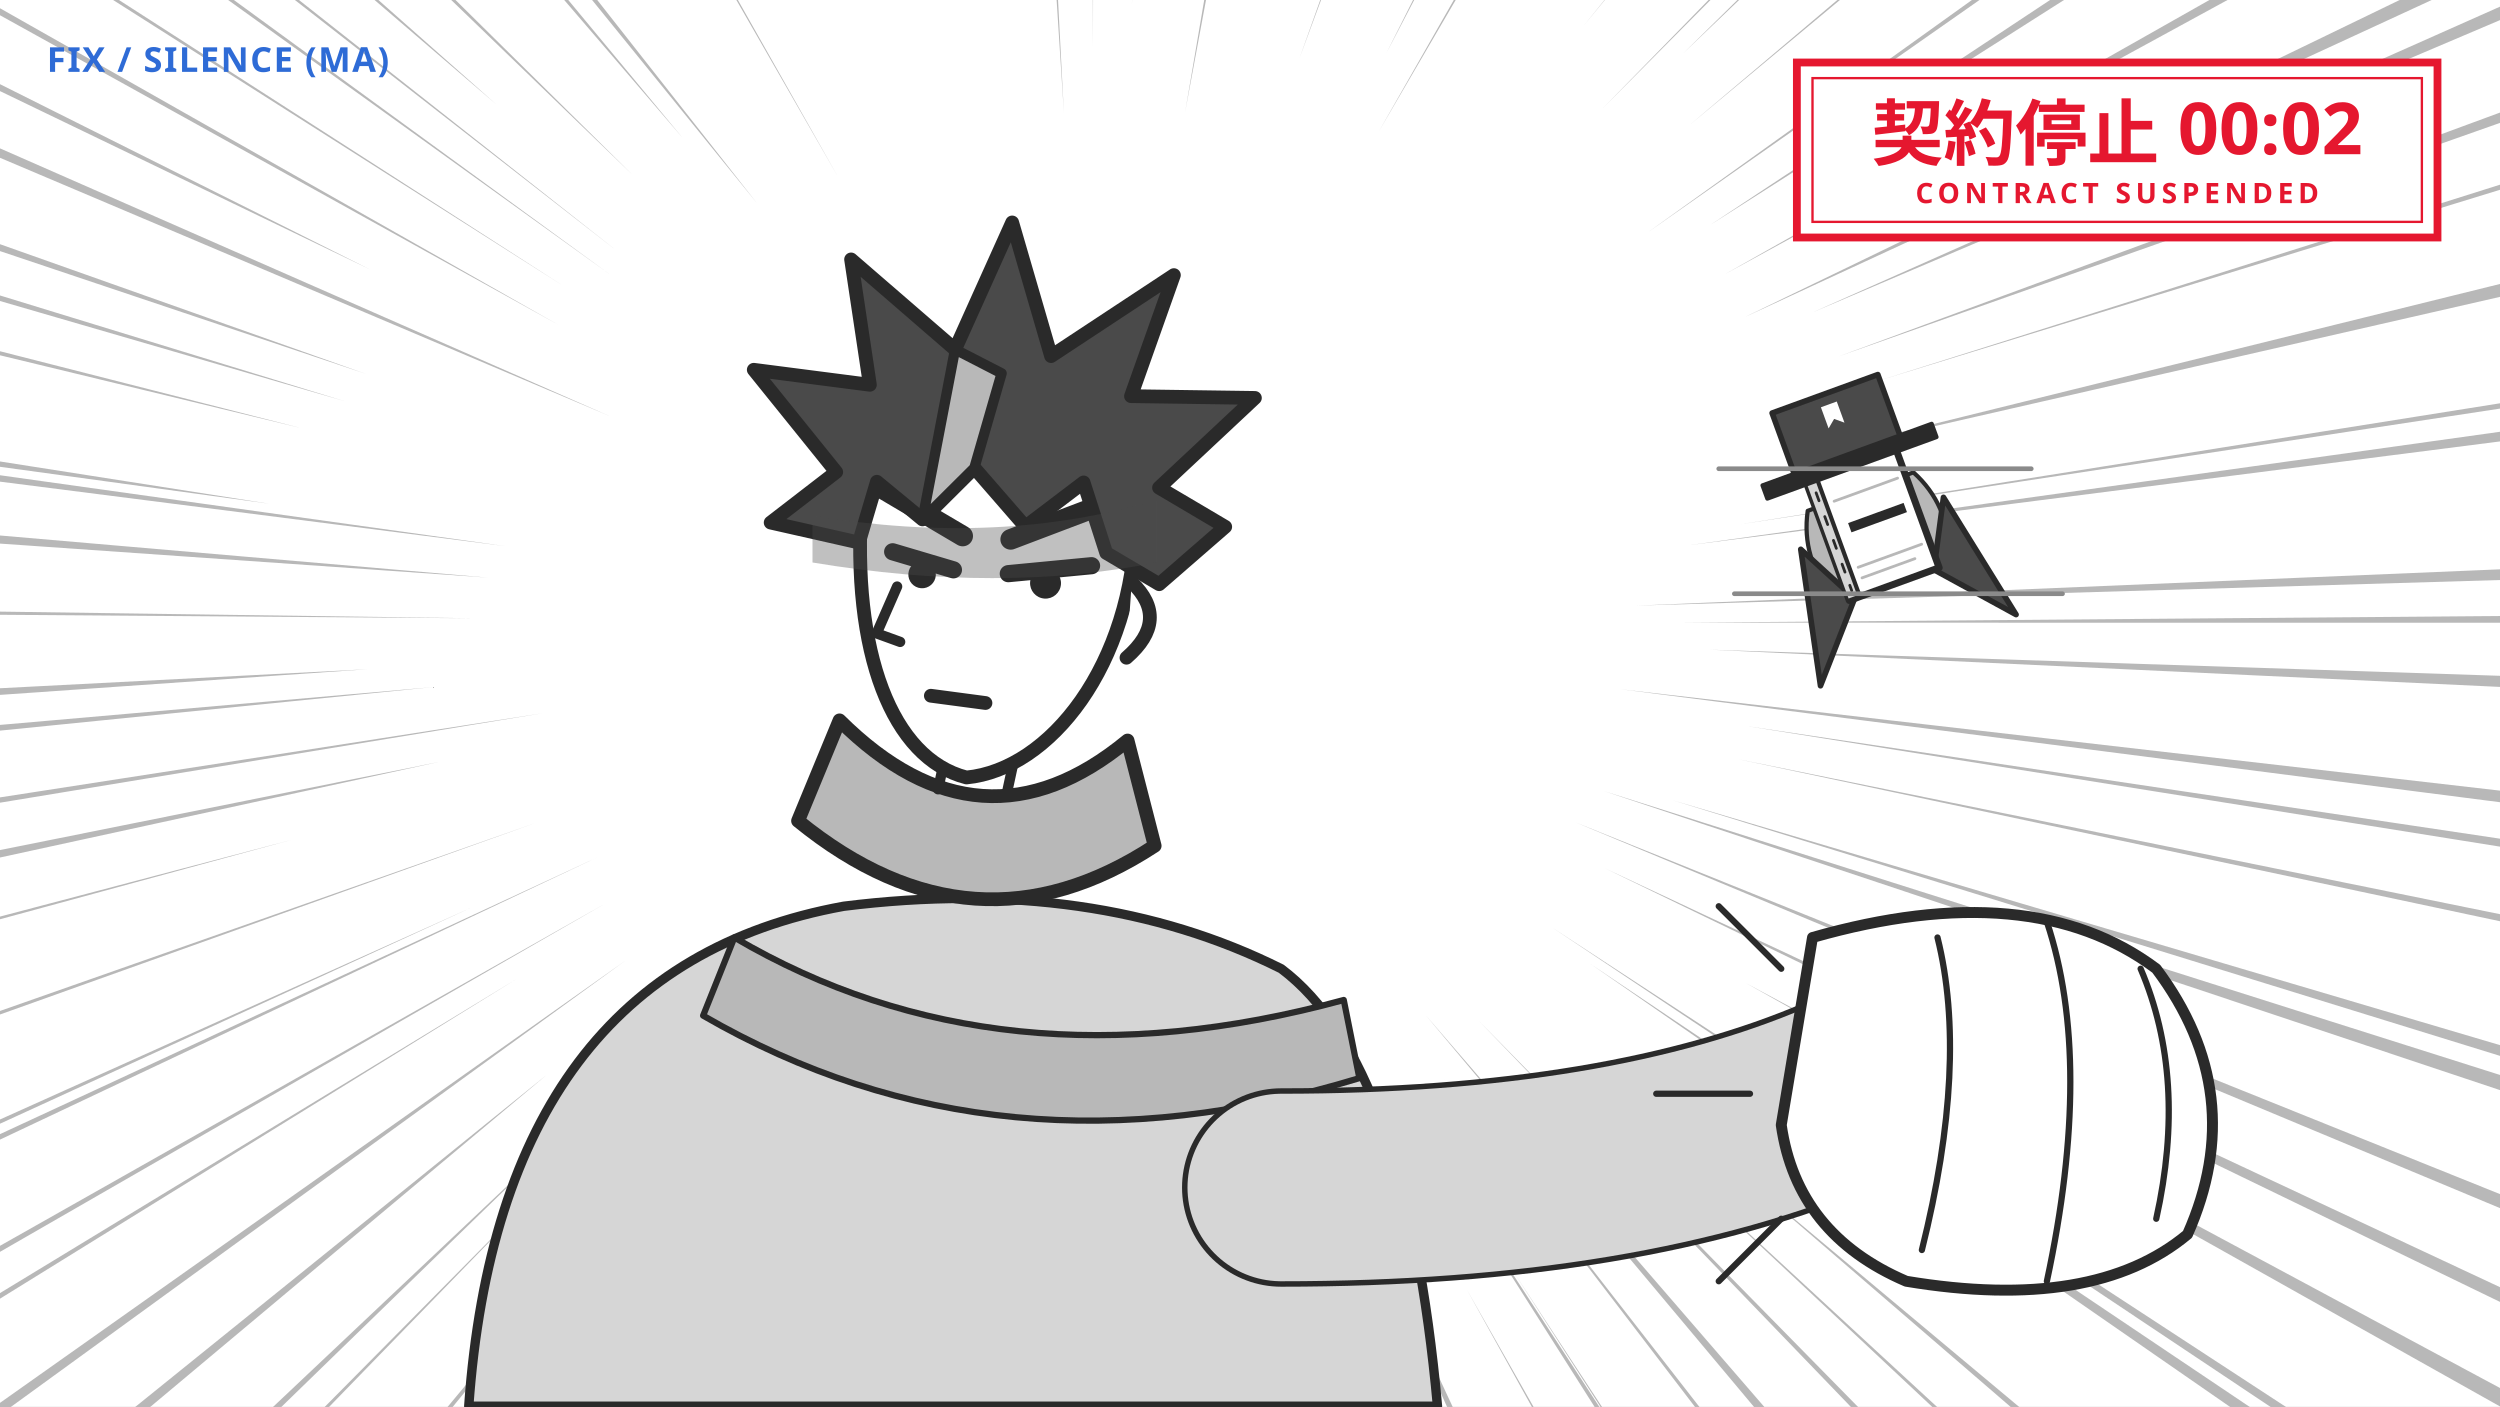
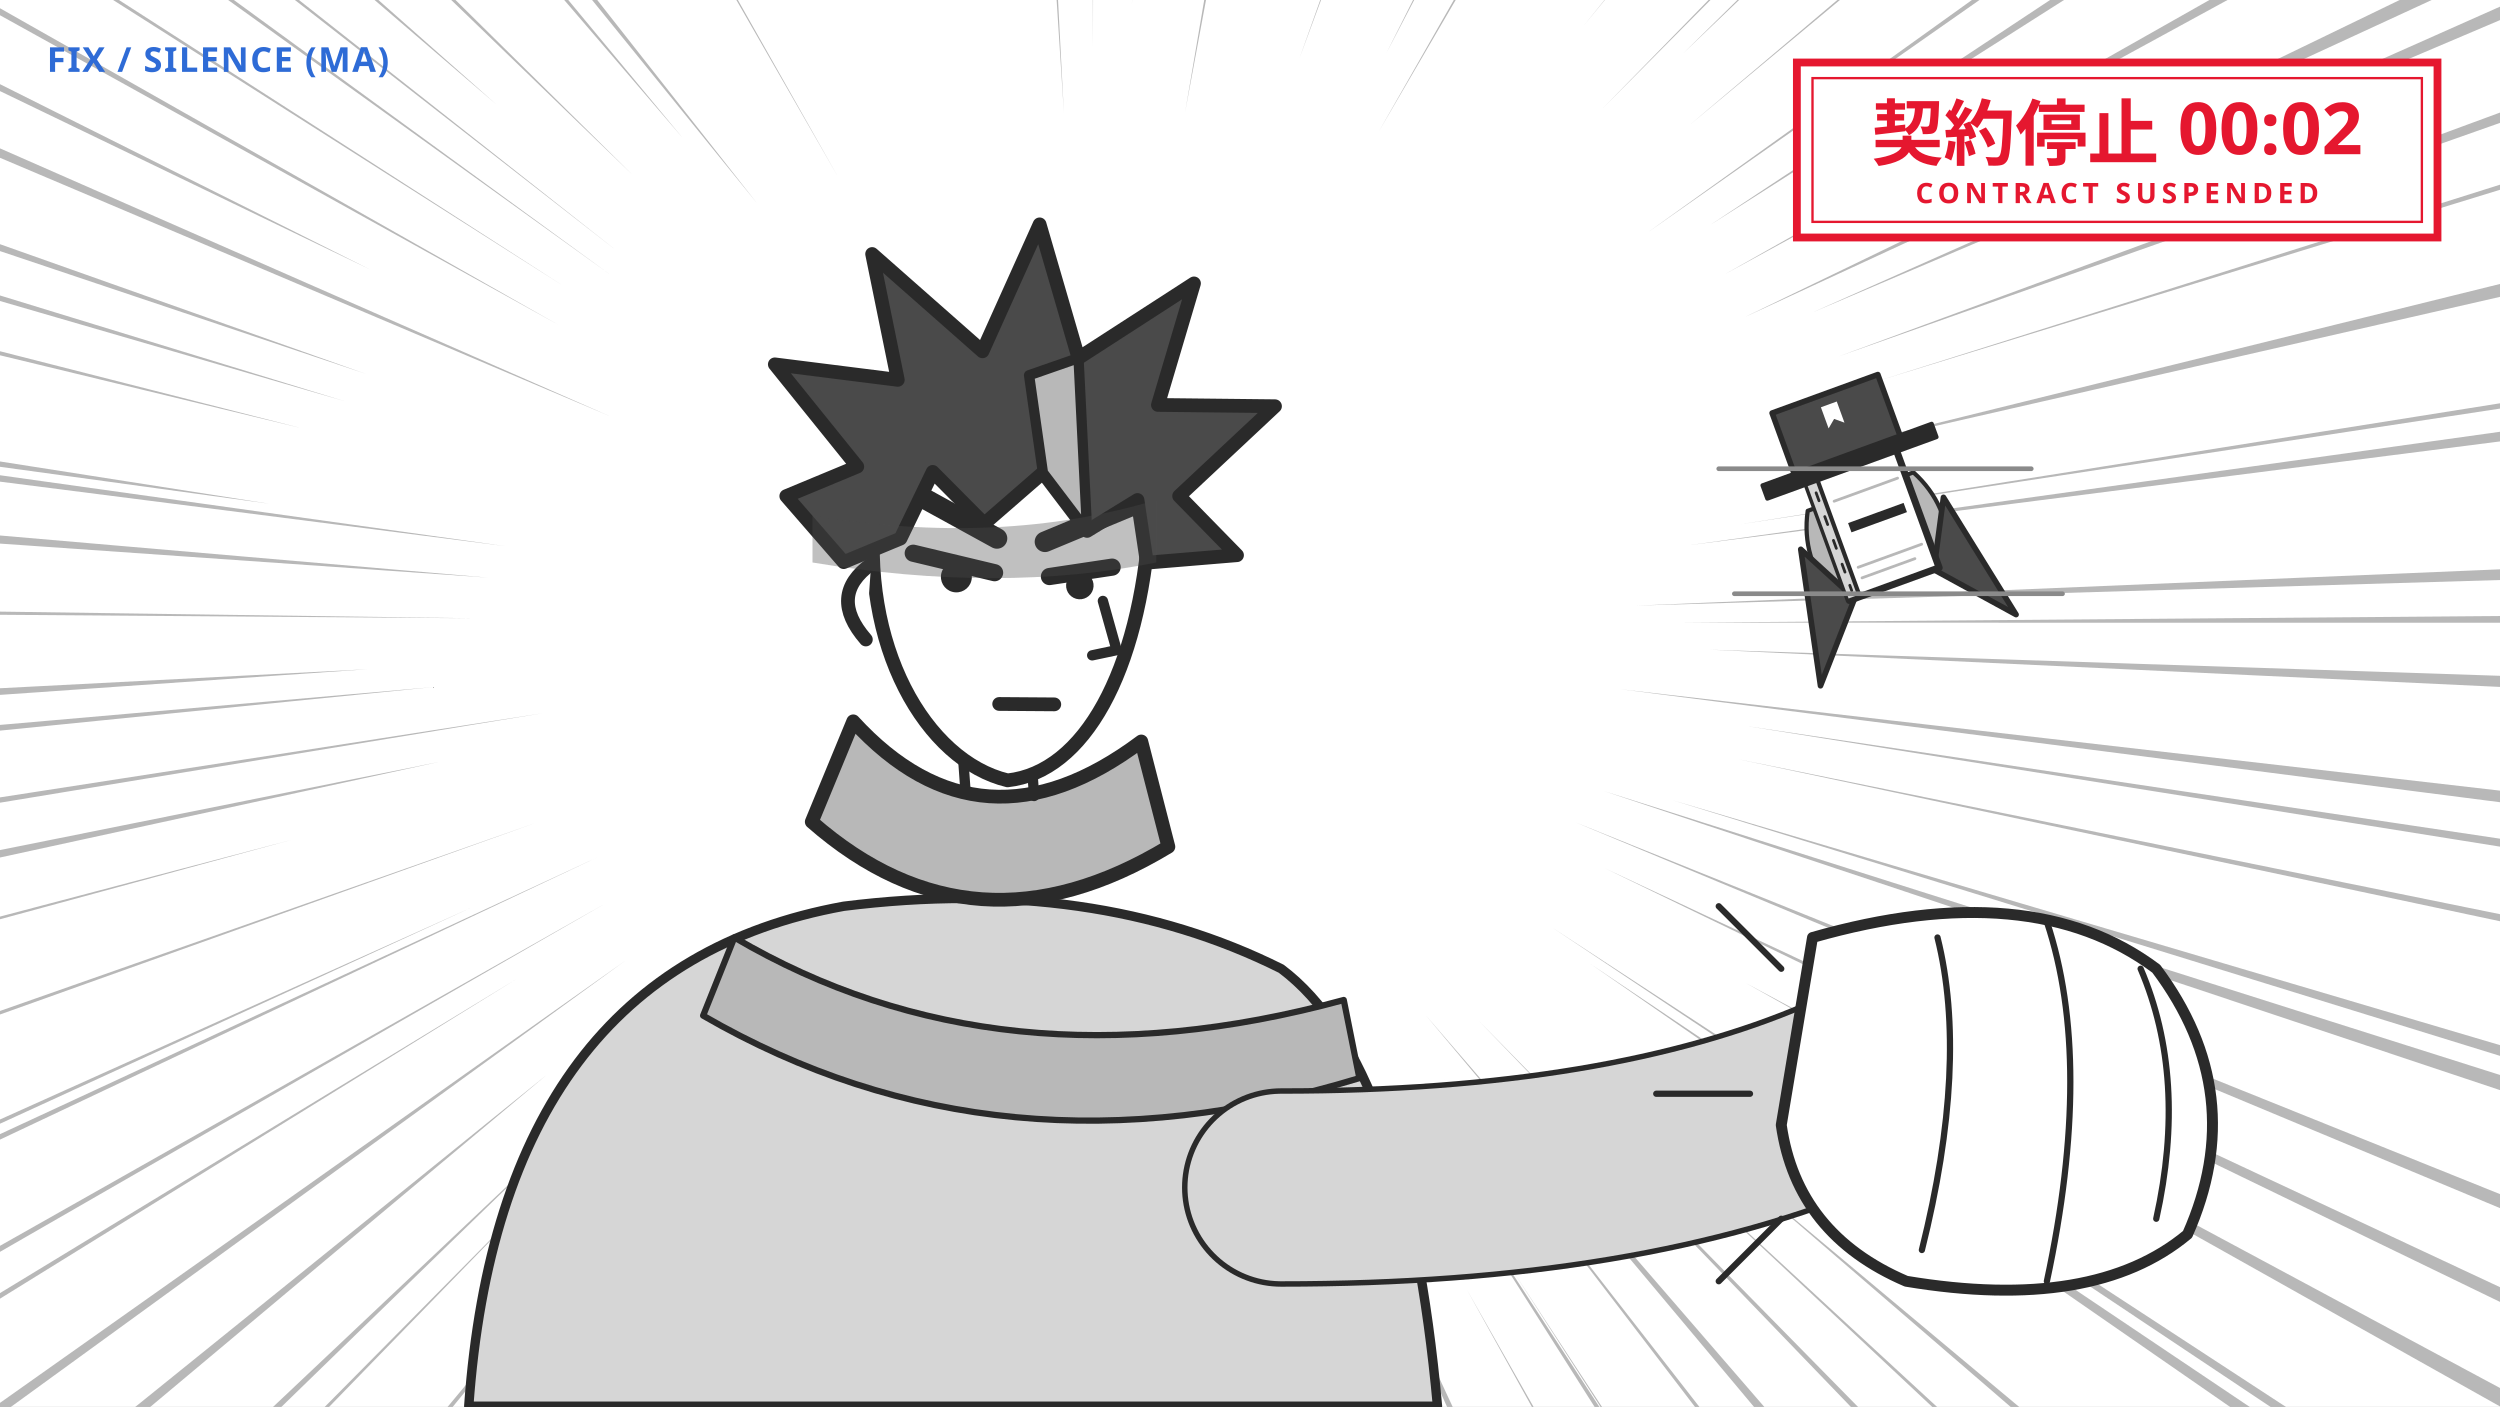
<svg xmlns="http://www.w3.org/2000/svg" viewBox="0 0 1600 900">
  <defs>
    <g id="pg">
      <rect x="-50" y="-65" width="100" height="130" fill="#FFFFFF" stroke="#8A8A8A" stroke-width="2" vector-effect="non-scaling-stroke" />
      <path d="M-38 -40H38M-38 -24H38M-38 -8H38M-38 8H38M-38 24H38M-38 40H38M-30 -55V55" stroke="#B8B8B8" stroke-width="1" vector-effect="non-scaling-stroke" />
    </g>
    <g id="pgi">
      <use href="#pg" />
      <text x="0" y="12" font-family="Zen Kaku Gothic New, IBM Plex Mono, IPAGothic, sans-serif" font-size="34" font-weight="700" fill="#E5172F" text-anchor="middle">−∞</text>
      <path d="M-34 30H20" stroke="#E5172F" stroke-width="2" vector-effect="non-scaling-stroke" />
    </g>
    <g id="pgb">
      <rect x="-50" y="-65" width="100" height="130" fill="#FFFFFF" stroke="#8A8A8A" stroke-width="2" stroke-dasharray="8 6" vector-effect="non-scaling-stroke" />
    </g>
  </defs>
  <rect width="1600" height="900" fill="#FFFFFF" />
  <path d="M1800 392.6L1076.5 398.5L1800 398.6ZM1799.3 439.1L1094.3 415.8L1798.9 449ZM1792.5 528.2L1037 441.1L1791.3 538ZM1787.6 564.8L1117.3 464.6L1786.5 571.7ZM1777.5 621.2L1112.5 485.9L1776.3 627.1ZM1754.1 714.5L1070.3 512.1L1751.6 722.6ZM1747.8 734.8L1026.6 506.3L1744.2 745.8ZM1719.8 812.4L1008.3 526.3L1716 821.6ZM1695.3 868.4L1027.1 555.7L1691 877.3ZM1667 924.3L1117.4 629.2L1661.4 934.6ZM1620 1003L993.8 593.9L1616 1009.1ZM1611.5 1015.8L1017.9 616.9L1605.8 1024.1ZM1541.3 1108.7L1108.2 746.5L1535.9 1115.1ZM1507.3 1147.2L1049.7 725.2L1503.9 1150.9ZM1469.6 1186L946.5 653.4L1464.5 1190.9ZM1417.4 1233.9L912.6 649.9L1408.4 1241.5ZM1374.5 1268.9L924.1 690.4L1369.6 1272.7ZM1300.9 1321.4L969.4 815.1L1297 1323.9ZM1298.9 1322.7L906.3 720.5L1291.6 1327.3ZM1241.4 1357.5L938.7 825.2L1235.6 1360.8ZM1161.1 1398.7L835.5 697.5L1150.7 1403.4ZM1094.2 1427L827 733.8L1088.1 1429.2ZM1018.1 1453L800.5 735.7L1012.8 1454.6ZM1015 1453.9L837 866.7L1004.6 1457ZM920.9 1477.6L799.9 893.6L915.6 1478.7ZM865.7 1487.4L774.8 905.4L856.3 1488.8ZM808.8 1494.6L737.3 792.7L799.1 1495.5ZM724.4 1499.7L707.2 784.3L716.6 1499.9ZM661.2 1499.3L684 806.5L652.1 1499ZM608.5 1496.2L661 850.1L601.5 1495.6ZM536.5 1487.8L626.8 870.6L525.3 1486ZM508.1 1483.1L628.7 795.8L501.8 1482ZM415.2 1462.5L599.4 769.4L406.9 1460.2ZM388.8 1455.1L572.3 829.3L383.9 1453.6ZM295.2 1422.8L524.7 840.1L290.7 1421ZM263.1 1409.5L547.9 747.5L254.6 1405.8ZM203.8 1381.7L454.8 880.5L196.1 1377.8ZM151.4 1353.4L434.7 857.4L144.8 1349.6ZM66 1298.9L421.7 791.3L58.9 1293.9ZM28.1 1270.9L499.6 657.6L21.2 1265.6ZM3.5 1251.4L465.4 685L-1.6 1247.2ZM-68.1 1187.4L353.7 753.1L-72.3 1183.3ZM-91.3 1164.1L362.4 723.3L-97.6 1157.5ZM-145.9 1103.2L349.9 687.9L-153.4 1094.1ZM-191.4 1044.5L400.1 614.9L-196.8 1037ZM-236.3 977.4L330.5 626.6L-239 972.9ZM-254.1 947.4L387.3 578.3L-256.9 942.6ZM-295.1 868.8L382.5 548.6L-297.5 863.7ZM-300.6 857L301.8 580.8L-302.6 852.5ZM-336.1 769.5L342.4 526.8L-337.5 765.5ZM-361.9 686.9L186.6 537.5L-363.2 682.2ZM-375.6 630.6L280.6 487.7L-377.8 619.9ZM-385.6 577.3L347.1 456.5L-386.7 570.3ZM-394.8 507.3L277.5 439.7L-395.6 498.5ZM-397.6 472.5L235.2 428.3L-398.3 461.1ZM-400 390.5L302.8 395.7L-399.9 385.8ZM-397.1 320.2L312.5 369.7L-396.2 308.5ZM-390.8 258.4L323.3 349.5L-389.7 249.5ZM-389.1 245.4L172.4 322.4L-387.5 234.5ZM-368.4 138.3L193.2 274.1L-366.7 131.2ZM-355.2 89.4L220.7 256.8L-352.7 80.9ZM-341.5 46.1L234.2 239.3L-338.2 36.4ZM-312 -31.2L390.4 266.4L-308 -40.3ZM-289.2 -81.1L236.9 172.5L-285.3 -89ZM-261.1 -135L357.2 207.8L-257.8 -140.9ZM-227.9 -190.7L360.7 183.1L-225.7 -194.2ZM-192.3 -243.2L390 175.4L-189.3 -247.4ZM-166.9 -277.1L394.7 160.5L-164.2 -280.6ZM-132.4 -319.1L317.5 66.7L-126.2 -326.2ZM-90.1 -365.4L404.8 111.9L-84.3 -371.3ZM-14 -436.8L437 88.4L-4.9 -444.5ZM9 -455.9L484.5 130.1L18.2 -463.2ZM57 -492.5L409.3 -6L62.3 -496.3ZM152.8 -554.2L536.5 113.5L157.1 -556.7ZM201.4 -580.5L483.4 -31.4L211.4 -585.5ZM225.7 -592.5L498.1 -27.4L234.8 -596.8ZM272.6 -613.6L518.2 -35L279.2 -616.3ZM341.5 -639.9L534.3 -84L345.8 -641.4ZM391 -655.7L556 -95.5L395.2 -656.9ZM499.8 -681.6L614.5 -68.6L505.5 -682.7ZM516.5 -684.6L629.6 -28L526.6 -686.2ZM631.3 -697.9L680.9 72.4L640.9 -698.4ZM696.5 -700L699.5 30.5L700.6 -700ZM733.3 -699.5L714.2 -30.3L739.3 -699.3ZM763.8 -698.1L724.4 3L771.4 -697.7ZM832.1 -692L758.1 -67L839.4 -691.1ZM887.2 -684L758.5 71.6L898.9 -681.9ZM960.8 -668.6L821.2 -87.4L969.9 -666.4ZM1060.4 -639.3L860 -58.1L1064.9 -637.7ZM1071.2 -635.5L831.7 37.2L1079.5 -632.5ZM1125 -614.6L885.4 -38.5L1131.7 -611.7ZM1196 -581.8L887.4 33.8L1206.5 -576.5ZM1246.7 -554.5L882.3 84.4L1253.5 -550.6ZM1341.4 -493.7L997.6 -10.2L1350.5 -487.1ZM1393.8 -453.6L1038.8 -13.3L1400.8 -447.9ZM1394.2 -453.3L1013.5 16.5L1398.3 -449.9ZM1469.9 -385.7L1025.7 69.4L1474.1 -381.5ZM1486.5 -369L1077.2 34.2L1492.8 -362.6ZM1541 -309L1081.6 79.8L1544.3 -305.1ZM1595.4 -239L1054.6 148.7L1599.6 -233.1ZM1619.6 -203.6L1094.5 144L1625.9 -193.9ZM1659.1 -138.7L1103.9 175.5L1663.9 -130ZM1691.9 -75.6L1116.3 203.1L1696.9 -64.9ZM1706.7 -43.2L1160.1 199.9L1710.7 -34.2ZM1733.3 22.9L1176.7 228.1L1736.1 30.6ZM1749.6 71L1204.1 243.1L1750.9 75.1ZM1768.8 140L1155.6 291.6L1771.4 150.8ZM1786.5 228.4L1114 335.5L1787.2 233ZM1789.7 249.8L1081.1 348.9L1790.8 258.1ZM1799.1 356L1047.1 387.6L1799.5 365.3Z" fill="#B8B8B8" />
  <g transform="translate(1200 340) rotate(-20) scale(0.9)">
    <path d="M-40 -30Q-56 0 -44 34L-32 30L-34 -30Z" fill="#B8B8B8" stroke="#2A2A2A" stroke-width="3" stroke-linejoin="round" stroke-linecap="round" />
    <path d="M40 -30Q56 0 44 34L32 30L34 -30Z" fill="#B8B8B8" stroke="#2A2A2A" stroke-width="3" stroke-linejoin="round" stroke-linecap="round" />
    <path d="M-74 90L-54 -6L-30 40Z" fill="#4A4A4A" stroke="#2A2A2A" stroke-width="4" stroke-linejoin="round" stroke-linecap="round" />
    <path d="M74 90L54 -6L30 40Z" fill="#4A4A4A" stroke="#2A2A2A" stroke-width="4" stroke-linejoin="round" stroke-linecap="round" />
    <g transform="skewY(0)">
      <path d="M-34 -50H34V40H-34Z" fill="#FFFFFF" stroke="#2A2A2A" stroke-width="5" stroke-linejoin="round" stroke-linecap="round" />
      <path d="M-34 -50H-26V40H-34" fill="#D6D6D6" stroke="#2A2A2A" stroke-width="3" stroke-linejoin="round" stroke-linecap="round" />
      <path d="M-30 -40V-34M-30 -22V-16M-30 -4V2M-30 14V20M-30 30V34" fill="none" stroke="#2A2A2A" stroke-width="2" stroke-linejoin="round" stroke-linecap="round" />
      <path d="M-20 -30H28M-20 20H28M-20 28H20" fill="none" stroke="#B8B8B8" stroke-width="2" stroke-linejoin="round" stroke-linecap="round" />
      <rect x="-16" y="-12" width="42" height="7" fill="#2A2A2A" />
    </g>
    <path d="M-40 -104H40V-56H-40Z" fill="#4A4A4A" stroke="#2A2A2A" stroke-width="4" stroke-linejoin="round" stroke-linecap="round" />
    <path d="M-64 -58H64V-48H-64Z" fill="#2A2A2A" stroke="#2A2A2A" stroke-width="3" stroke-linejoin="round" stroke-linecap="round" />
    <path d="M-6 -96V-80L0 -85L6 -80V-96Z" fill="#FFFFFF" stroke-linejoin="round" stroke-linecap="round" />
  </g>
  <path d="M1100 300H1300M1110 380H1320" fill="none" stroke="#8A8A8A" stroke-width="3" stroke-linejoin="round" stroke-linecap="round" />
  <path d="M300 900Q320 620 540 580Q700 560 820 620Q900 680 920 900Z" fill="#D6D6D6" stroke="#2A2A2A" stroke-width="6" stroke-linejoin="round" stroke-linecap="round" />
  <path d="M470 600Q640 700 860 640L870 690Q640 760 450 650Z" fill="#B8B8B8" stroke="#2A2A2A" stroke-width="4" stroke-linejoin="round" stroke-linecap="round" />
-   <g transform="translate(640 380) rotate(4) scale(-2.2 2.2)">
+   <g transform="translate(640 380) rotate(4) scale(2.2 2.2)">
    <path d="M-40 40 Q0 78 44 40 L54 70 Q0 108 -50 70Z" fill="#B8B8B8" stroke="#2A2A2A" stroke-width="4" stroke-linejoin="round" stroke-linecap="round" />
    <path d="M-8 44 L-6 58M12 44 L14 58" fill="none" stroke="#2A2A2A" stroke-width="3" stroke-linejoin="round" stroke-linecap="round" />
    <path d="M-38 -24 C-40 18 -18 50 6 54 C28 50 42 20 42 -24 C40 -56 -36 -56 -38 -24Z" fill="#FFFFFF" stroke="#2A2A2A" stroke-width="4" stroke-linejoin="round" stroke-linecap="round" />
    <path d="M-38 -6 Q-50 4 -38 16" fill="#FFFFFF" stroke="#2A2A2A" stroke-width="4" stroke-linejoin="round" stroke-linecap="round" />
    <path d="M-26 -10L-2 -6M14 -6L32 -10" fill="none" stroke="#2A2A2A" stroke-width="5" stroke-linejoin="round" stroke-linecap="round" />
    <circle cx="-13" cy="-4" r="4.5" fill="#2A2A2A" />
    <circle cx="23" cy="-4" r="4" fill="#2A2A2A" />
    <path d="M-28 -28L-2 -16M12 -16L36 -28" fill="none" stroke="#2A2A2A" stroke-width="6" stroke-linejoin="round" stroke-linecap="round" />
    <path d="M30 0L35 14L28 16" fill="none" stroke="#2A2A2A" stroke-width="3" stroke-linejoin="round" stroke-linecap="round" />
    <path d="M2 32L18 31" fill="none" stroke="#2A2A2A" stroke-width="4" stroke-linejoin="round" stroke-linecap="round" />
    <path d="M-46 -6L-64 -24L-44 -34L-70 -62L-34 -60L-44 -96L-10 -70L4 -108L18 -70L50 -94L42 -58L76 -60L50 -32L68 -16L42 -12L38 -30L24 -20L10 -36L-6 -20L-22 -34L-30 -14Z" fill="#4A4A4A" stroke="#2A2A2A" stroke-width="4" stroke-linejoin="round" stroke-linecap="round" />
    <path d="M10 -36L4 -64L18 -70L24 -20Z" fill="#B8B8B8" stroke="#2A2A2A" stroke-width="3" stroke-linejoin="round" stroke-linecap="round" />
  </g>
  <path d="M520 330Q640 350 740 320L740 360Q640 380 520 360Z" fill="#4A4A4A" stroke-linejoin="round" stroke-linecap="round" opacity="0.35" />
  <path d="M820 760Q1040 760 1180 700" fill="none" stroke="#2A2A2A" stroke-width="127" stroke-linecap="round" stroke-linejoin="round" />
  <path d="M820 760Q1040 760 1180 700" fill="none" stroke="#D6D6D6" stroke-width="120" stroke-linecap="round" stroke-linejoin="round" />
  <path d="M1160 600Q1300 560 1380 620Q1440 700 1400 790Q1340 840 1220 820Q1150 790 1140 720Z" fill="#FFFFFF" stroke="#2A2A2A" stroke-width="7" stroke-linejoin="round" stroke-linecap="round" />
  <path d="M1240 600Q1260 680 1230 800M1310 590Q1340 680 1310 820M1370 620Q1400 690 1380 780" fill="none" stroke="#2A2A2A" stroke-width="4" stroke-linejoin="round" stroke-linecap="round" />
  <path d="M1140 620l-40 -40M1120 700h-60M1140 780l-40 40" fill="none" stroke="#2A2A2A" stroke-width="4" stroke-linejoin="round" stroke-linecap="round" />
  <g transform="translate(1150 40) scale(1)">
    <rect x="0" y="0" width="410" height="112" fill="#FFFFFF" stroke="#E5172F" stroke-width="5" />
    <rect x="10" y="10" width="390" height="92" fill="none" stroke="#E5172F" stroke-width="1.5" />
    <text x="205" y="62" font-family="Zen Kaku Gothic New, IBM Plex Mono, IPAGothic, sans-serif" font-size="46" font-weight="700" fill="#E5172F" text-anchor="middle">契約停止 00:02</text>
    <text x="205" y="90" font-family="Zen Kaku Gothic New, IBM Plex Mono, IPAGothic, sans-serif" font-size="18" font-weight="700" fill="#E5172F" text-anchor="middle" letter-spacing="3">CONTRACT SUSPENDED</text>
  </g>
  <text x="30" y="46" font-family="Zen Kaku Gothic New, IBM Plex Mono, IPAGothic, sans-serif" font-size="22" font-weight="700" fill="#2E6BD6" text-anchor="start" letter-spacing="1">FIX  /  SILENCE (MA)</text>
</svg>
